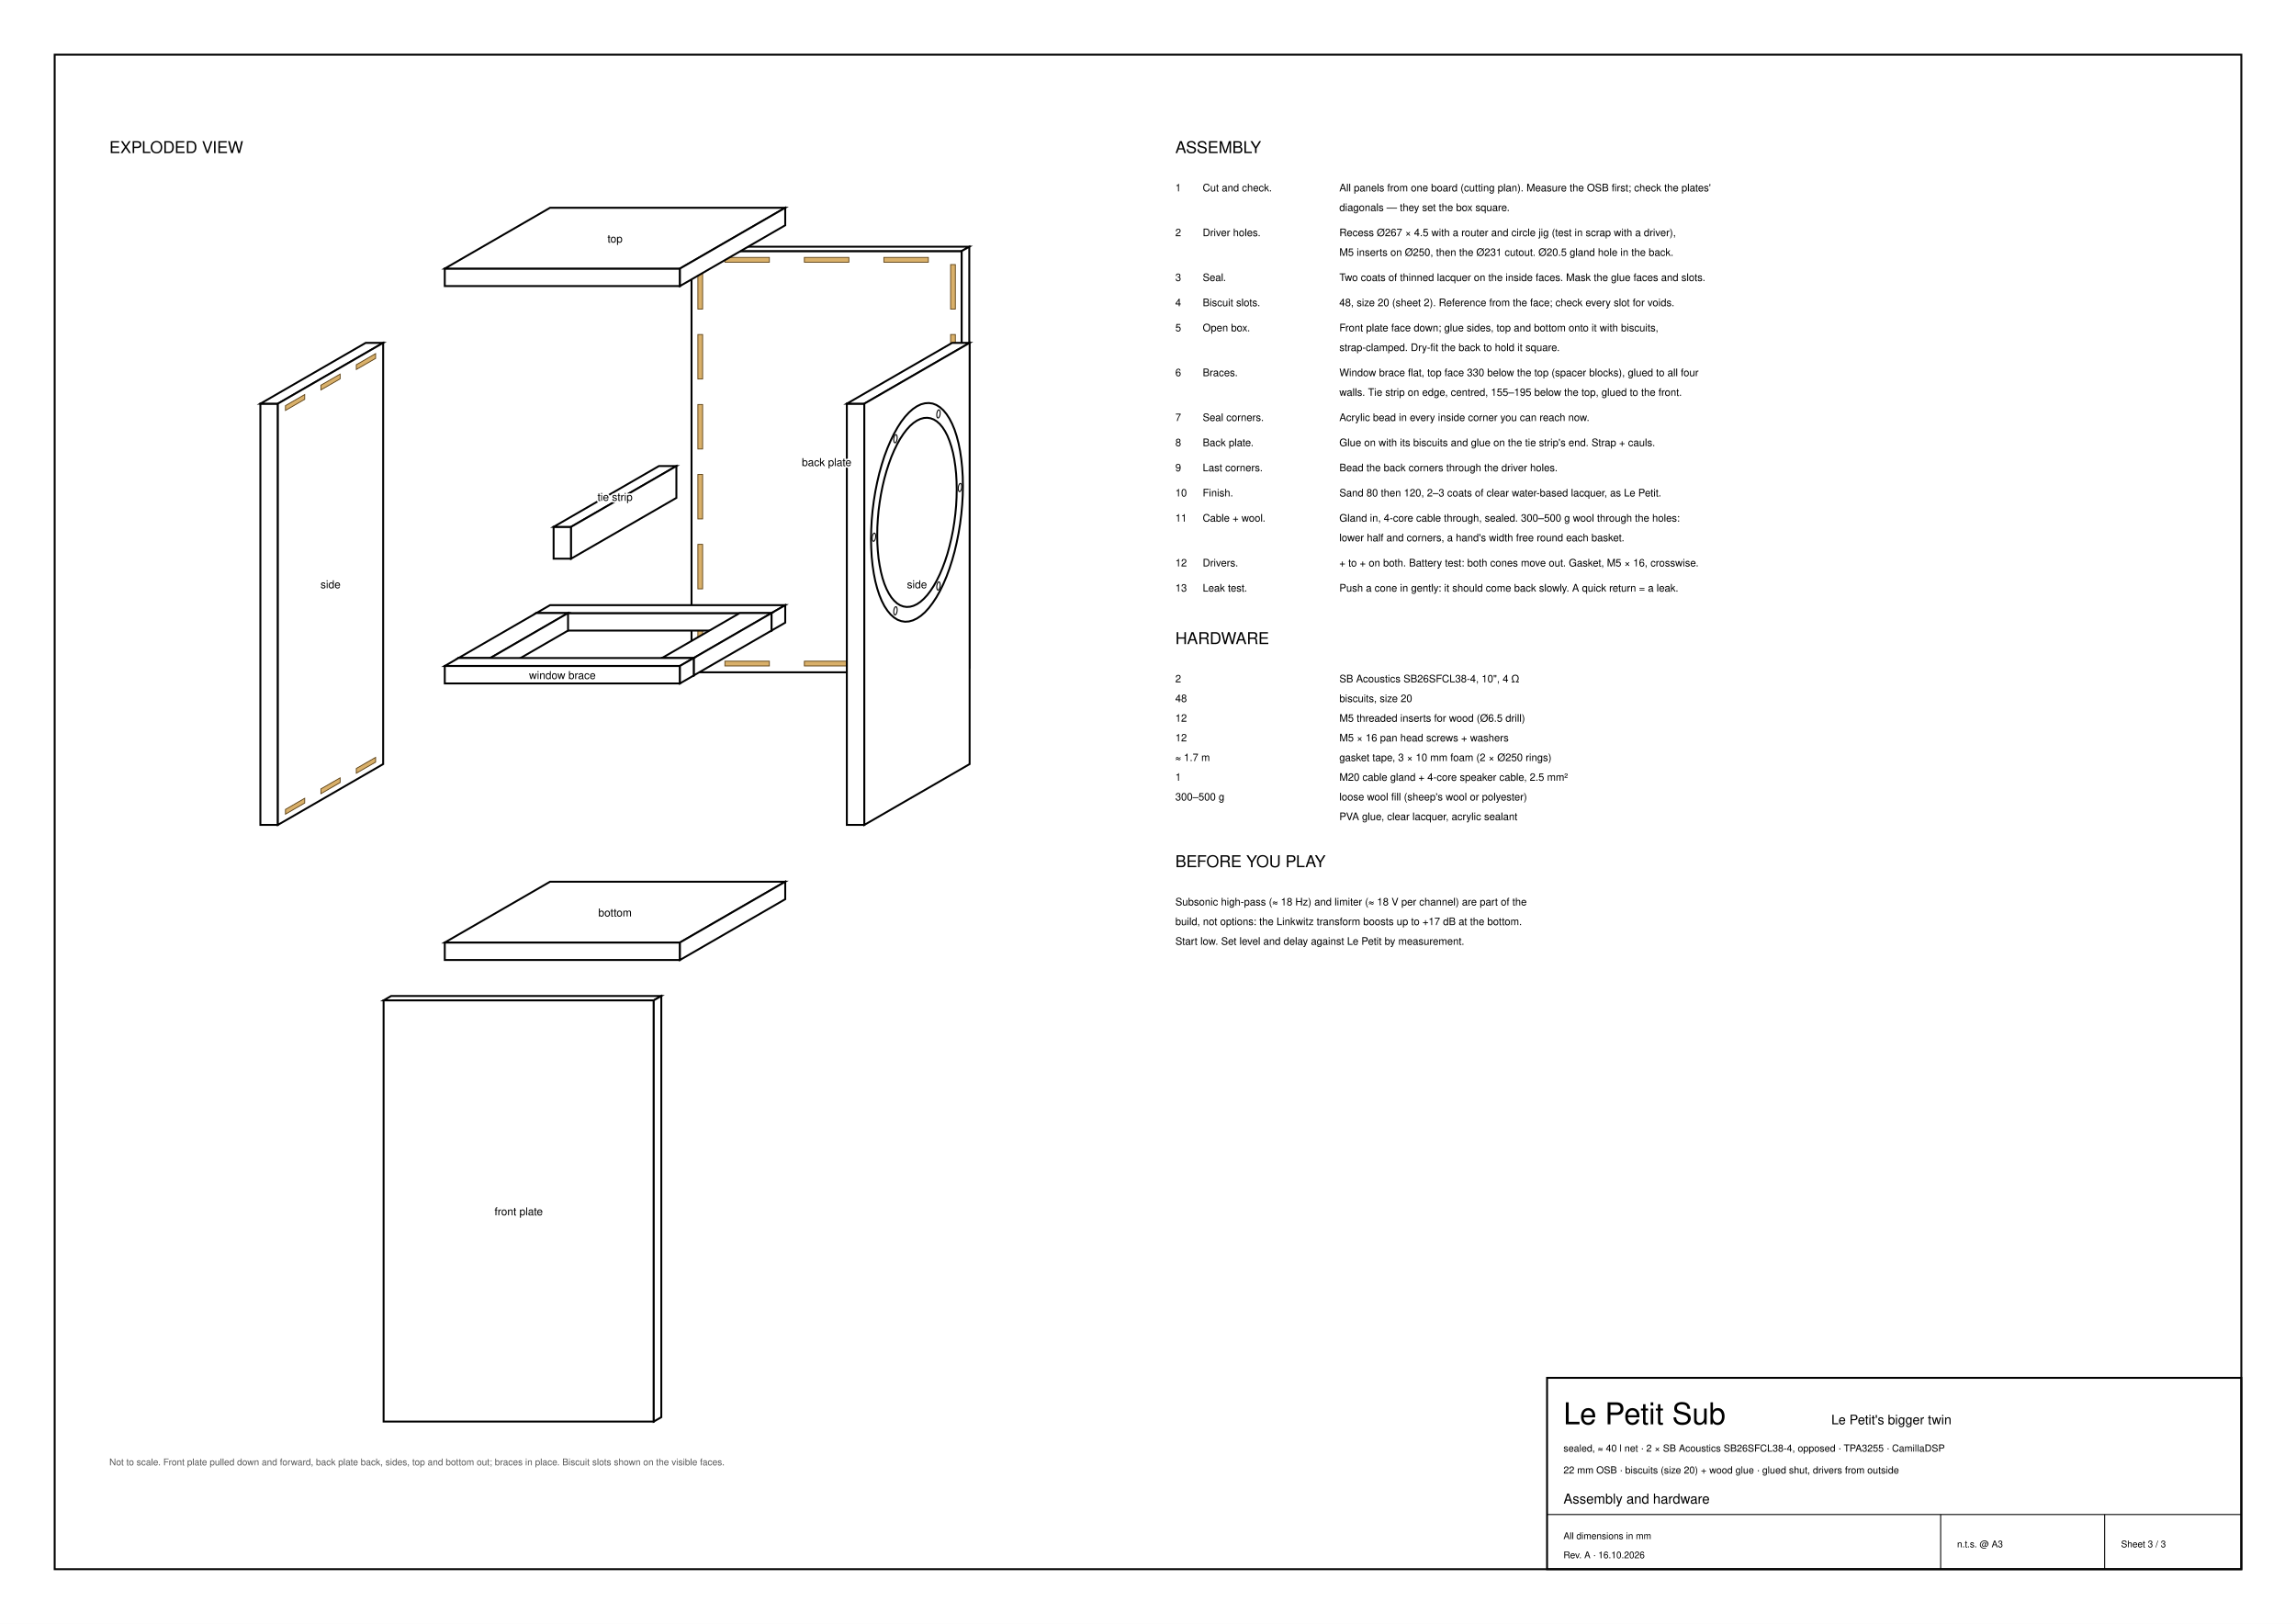
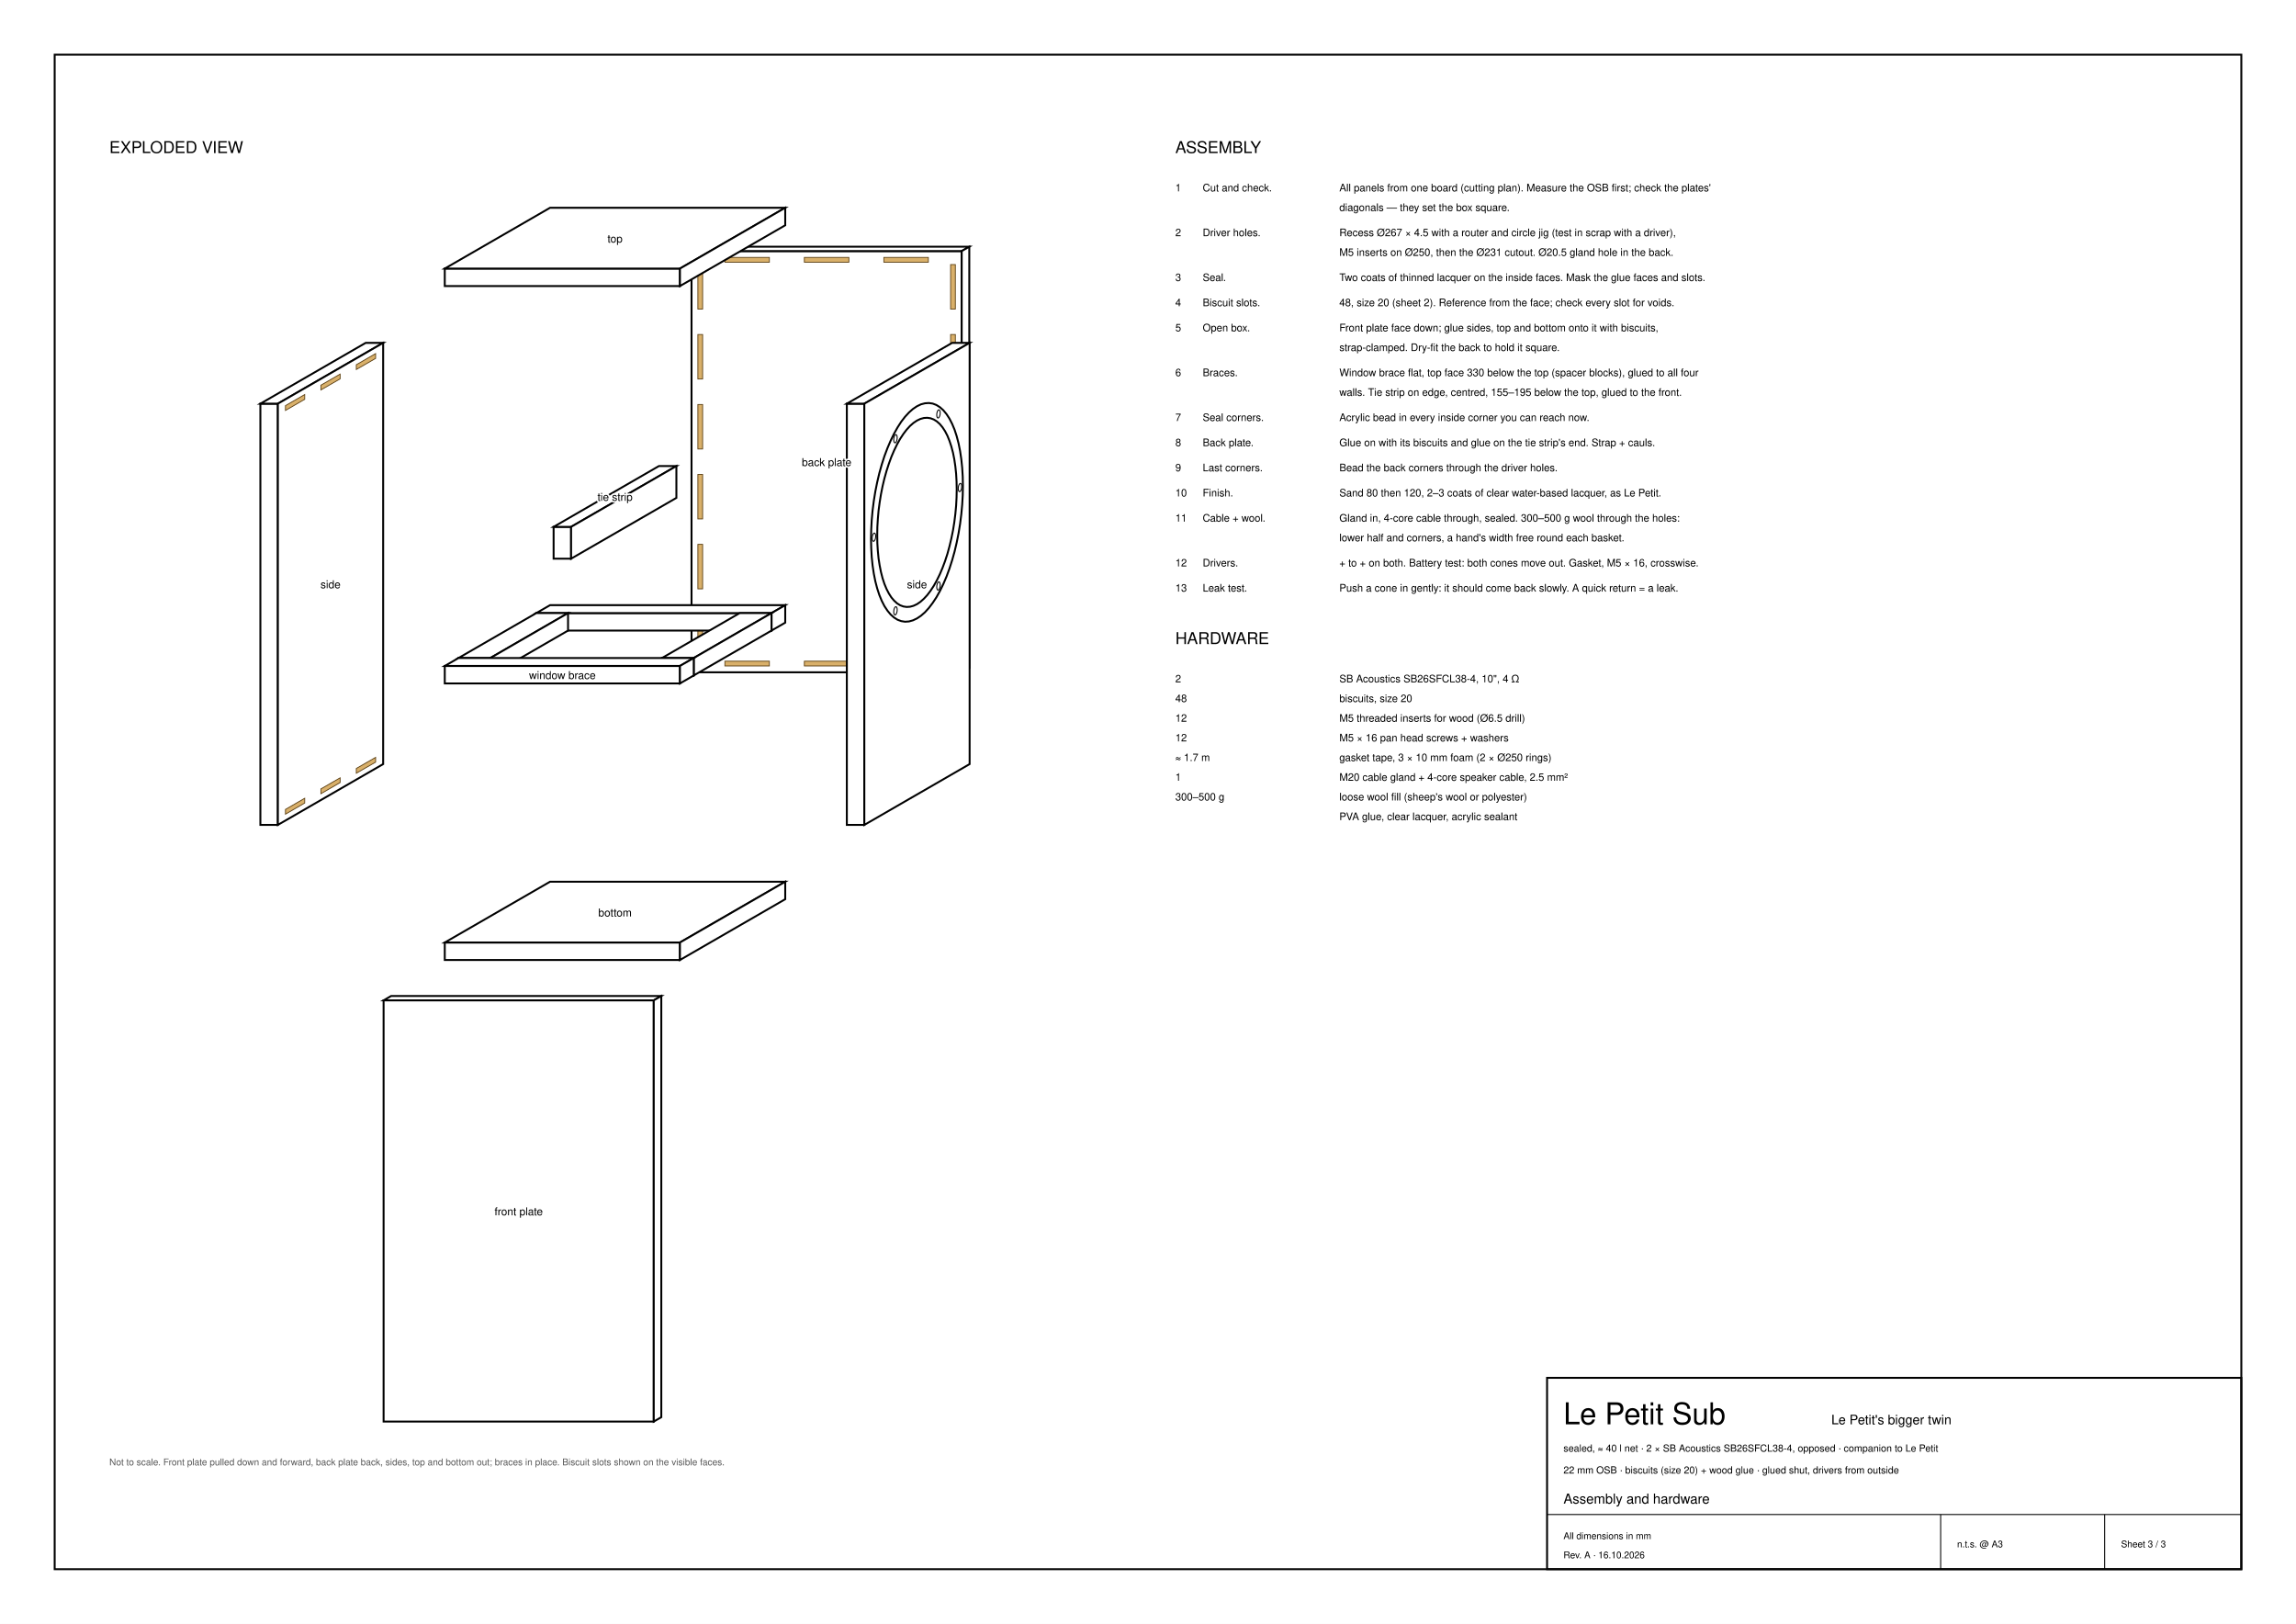
<svg xmlns="http://www.w3.org/2000/svg" width="420mm" height="297mm" viewBox="0 0 420 297">
  <style>
text{font-family:Helvetica,Arial,sans-serif;fill:#000}
.o{stroke:#000;stroke-width:.35;fill:none}.t{stroke:#000;stroke-width:.18;fill:none}
.hd{stroke:#000;stroke-width:.18;fill:none;stroke-dasharray:1.2 .8}
.c{stroke:#000;stroke-width:.13;fill:none;stroke-dasharray:4 .8 .6 .8}
.d{stroke:#000;stroke-width:.13;fill:none}
.cut{stroke:#000;stroke-width:.35;fill:url(#h)}.cutw{stroke:none;fill:#fff}
.bis{fill:#d9b06a;stroke:#5a3e12;stroke-width:.15}
.bish{fill:#f3e6c9;stroke:#5a3e12;stroke-width:.15;stroke-dasharray:.8 .5}
.drv{fill:#8a9097;stroke:#000;stroke-width:.25}.mag{fill:#4a4f55;stroke:#000;stroke-width:.25}
.gk{fill:#2b2b2b;stroke:none}.ins{fill:#c9a74a;stroke:#000;stroke-width:.2}
.wool{fill:#efede6;stroke:#9a958a;stroke-width:.15;stroke-dasharray:.6 .6}
.g{fill:#555}.w{fill:#fff}.ow{stroke:#000;stroke-width:.35;fill:#fff}
.lb{paint-order:stroke;stroke:#fff;stroke-width:.6;stroke-linejoin:round}
.arr{stroke:#b3461f;stroke-width:.5;fill:none}.arrh{fill:#b3461f}
</style>
  <defs>
    <pattern id="h" width="1.2" height="1.2" patternUnits="userSpaceOnUse" patternTransform="rotate(45)">
      <line x1="0" y1="0" x2="0" y2="1.2" stroke="#000" stroke-width=".12" />
    </pattern>
  </defs>
  <rect x="0" y="0" width="420" height="297" fill="#fff" />
  <text x="20" y="28" font-size="3.0">EXPLODED VIEW</text>
  <polygon points="126.5,122.96 175.92,122.96 175.92,45.92 126.5,45.92" class="ow" />
  <polygon points="126.5,45.92 175.92,45.92 177.31,45.12 127.88,45.12" class="ow" />
  <polygon points="175.92,122.96 177.31,122.16 177.31,45.12 175.92,45.92" class="ow" />
  <polygon points="127.66,56.53 127.66,48.39 128.53,48.39 128.53,56.53" class="bis" />
  <polygon points="127.66,69.32 127.66,61.18 128.53,61.18 128.53,69.32" class="bis" />
  <polygon points="127.66,82.12 127.66,73.98 128.53,73.98 128.53,82.12" class="bis" />
  <polygon points="127.66,94.91 127.66,86.77 128.53,86.77 128.53,94.91" class="bis" />
  <polygon points="127.66,107.7 127.66,99.56 128.53,99.56 128.53,107.7" class="bis" />
  <polygon points="127.66,120.49 127.66,112.35 128.53,112.35 128.53,120.49" class="bis" />
  <polygon points="173.89,56.53 173.89,48.39 174.76,48.39 174.76,56.53" class="bis" />
  <polygon points="173.89,69.32 173.89,61.18 174.76,61.18 174.76,69.32" class="bis" />
  <polygon points="173.89,82.12 173.89,73.98 174.76,73.98 174.76,82.12" class="bis" />
  <polygon points="173.89,94.91 173.89,86.77 174.76,86.77 174.76,94.91" class="bis" />
  <polygon points="173.89,107.7 173.89,99.56 174.76,99.56 174.76,107.7" class="bis" />
  <polygon points="173.89,120.49 173.89,112.35 174.76,112.35 174.76,120.49" class="bis" />
  <polygon points="132.6,121.8 140.74,121.8 140.74,120.93 132.6,120.93" class="bis" />
  <polygon points="147.14,121.8 155.28,121.8 155.28,120.93 147.14,120.93" class="bis" />
  <polygon points="161.68,121.8 169.82,121.8 169.82,120.93 161.68,120.93" class="bis" />
  <polygon points="132.6,47.96 140.74,47.96 140.74,47.08 132.6,47.08" class="bis" />
  <polygon points="147.14,47.96 155.28,47.96 155.28,47.08 147.14,47.08" class="bis" />
  <polygon points="161.68,47.96 169.82,47.96 169.82,47.08 161.68,47.08" class="bis" />
  <polygon points="47.63,150.87 50.83,150.87 50.83,73.83 47.63,73.83" class="ow" />
  <polygon points="47.63,73.83 50.83,73.83 70.09,62.71 66.89,62.71" class="ow" />
  <polygon points="50.83,150.87 70.09,139.75 70.09,62.71 50.83,73.83" class="ow" />
  <polygon points="52.22,148.91 55.74,146.87 55.74,146 52.22,148.04" class="bis" />
  <polygon points="52.22,75.07 55.74,73.03 55.74,72.16 52.22,74.19" class="bis" />
  <polygon points="58.7,145.17 62.22,143.13 62.22,142.26 58.7,144.29" class="bis" />
  <polygon points="58.7,71.32 62.22,69.29 62.22,68.42 58.7,70.45" class="bis" />
  <polygon points="65.18,141.42 68.71,139.39 68.71,138.52 65.18,140.55" class="bis" />
  <polygon points="65.18,67.58 68.71,65.55 68.71,64.67 65.18,66.71" class="bis" />
  <polygon points="81.36,175.58 124.38,175.58 124.38,172.38 81.36,172.38" class="ow" />
  <polygon points="81.36,172.38 124.38,172.38 143.64,161.26 100.62,161.26" class="ow" />
  <polygon points="124.38,175.58 143.64,164.46 143.64,161.26 124.38,172.38" class="ow" />
  <polygon points="98.1,115.33 141.13,115.33 141.13,112.13 98.1,112.13" class="ow" />
  <polygon points="98.1,112.13 141.13,112.13 143.64,110.68 100.62,110.68" class="ow" />
  <polygon points="141.13,115.33 143.64,113.88 143.64,110.68 141.13,112.13" class="ow" />
  <polygon points="83.87,123.54 89.69,123.54 89.69,120.35 83.87,120.35" class="ow" />
  <polygon points="83.87,120.35 89.69,120.35 103.91,112.13 98.1,112.13" class="ow" />
  <polygon points="89.69,123.54 103.91,115.33 103.91,112.13 89.69,120.35" class="ow" />
  <polygon points="70.17,260 119.59,260 119.59,182.96 70.17,182.96" class="ow" />
  <polygon points="70.17,182.96 119.59,182.96 120.97,182.16 71.55,182.16" class="ow" />
  <polygon points="119.59,260 120.97,259.2 120.97,182.16 119.59,182.96" class="ow" />
  <polygon points="101.27,102.18 104.47,102.18 104.47,96.36 101.27,96.36" class="ow" />
  <polygon points="101.27,96.36 104.47,96.36 123.73,85.24 120.53,85.24" class="ow" />
  <polygon points="104.47,102.18 123.73,91.06 123.73,85.24 104.47,96.36" class="ow" />
  <polygon points="121.09,123.54 126.9,123.54 126.9,120.35 121.09,120.35" class="ow" />
  <polygon points="121.09,120.35 126.9,120.35 141.13,112.13 135.31,112.13" class="ow" />
  <polygon points="126.9,123.54 141.13,115.33 141.13,112.13 126.9,120.35" class="ow" />
  <polygon points="81.36,125 124.38,125 124.38,121.8 81.36,121.8" class="ow" />
  <polygon points="81.36,121.8 124.38,121.8 126.9,120.35 83.87,120.35" class="ow" />
  <polygon points="124.38,125 126.9,123.54 126.9,120.35 124.38,121.8" class="ow" />
  <polygon points="81.36,52.32 124.38,52.32 124.38,49.12 81.36,49.12" class="ow" />
  <polygon points="81.36,49.12 124.38,49.12 143.64,38 100.62,38" class="ow" />
  <polygon points="124.38,52.32 143.64,41.2 143.64,38 124.38,49.12" class="ow" />
  <polygon points="154.91,150.87 158.11,150.87 158.11,73.83 154.91,73.83" class="ow" />
  <polygon points="154.91,73.83 158.11,73.83 177.37,62.71 174.17,62.71" class="ow" />
  <polygon points="158.11,150.87 177.37,139.75 177.37,62.71 158.11,73.83" class="ow" />
  <polygon points="176.14,88.86 176.11,87.18 176.01,85.56 175.85,84 175.63,82.51 175.35,81.11 175.01,79.8 174.62,78.6 174.17,77.52 173.68,76.56 173.14,75.73 172.56,75.03 171.94,74.48 171.29,74.07 170.61,73.81 169.91,73.71 169.2,73.76 168.47,73.95 167.74,74.3 167,74.8 166.28,75.44 165.56,76.22 164.86,77.13 164.19,78.17 163.54,79.33 162.92,80.6 162.34,81.96 161.79,83.42 161.3,84.95 160.85,86.55 160.46,88.21 160.12,89.9 159.84,91.63 159.62,93.37 159.46,95.12 159.37,96.85 159.33,98.56 159.37,100.23 159.46,101.86 159.62,103.42 159.84,104.9 160.12,106.31 160.46,107.61 160.85,108.81 161.3,109.9 161.79,110.86 162.34,111.69 162.92,112.39 163.54,112.94 164.19,113.35 164.86,113.6 165.56,113.71 166.28,113.66 167,113.46 167.74,113.11 168.47,112.62 169.2,111.98 169.91,111.2 170.61,110.28 171.29,109.25 171.94,108.09 172.56,106.82 173.14,105.46 173.68,104 174.17,102.47 174.62,100.87 175.01,99.21 175.35,97.51 175.63,95.79 175.85,94.05 176.01,92.3 176.11,90.57" class="o" />
  <polygon points="175.01,89.51 174.98,88.06 174.9,86.66 174.76,85.31 174.57,84.02 174.33,82.81 174.03,81.68 173.69,80.64 173.31,79.7 172.88,78.87 172.41,78.15 171.91,77.55 171.37,77.07 170.81,76.72 170.22,76.5 169.62,76.41 169,76.45 168.37,76.62 167.74,76.92 167.1,77.35 166.47,77.9 165.85,78.58 165.25,79.37 164.66,80.27 164.1,81.27 163.57,82.36 163.06,83.55 162.6,84.81 162.17,86.13 161.78,87.52 161.44,88.95 161.15,90.42 160.91,91.91 160.71,93.42 160.58,94.93 160.49,96.43 160.47,97.91 160.49,99.35 160.58,100.76 160.71,102.11 160.91,103.4 161.15,104.61 161.44,105.74 161.78,106.78 162.17,107.72 162.6,108.55 163.06,109.27 163.57,109.87 164.1,110.35 164.66,110.7 165.25,110.92 165.85,111.01 166.47,110.97 167.1,110.8 167.74,110.5 168.37,110.07 169,109.51 169.62,108.84 170.22,108.05 170.81,107.15 171.37,106.15 171.91,105.05 172.41,103.87 172.88,102.61 173.31,101.29 173.69,99.9 174.03,98.47 174.33,97 174.57,95.51 174.76,94 174.9,92.49 174.98,90.99" class="o" />
  <polygon points="175.92,88.98 175.92,88.92 175.91,88.86 175.91,88.8 175.9,88.75 175.89,88.69 175.88,88.65 175.86,88.6 175.85,88.56 175.83,88.52 175.81,88.49 175.78,88.47 175.76,88.45 175.74,88.43 175.71,88.42 175.69,88.42 175.66,88.42 175.63,88.43 175.6,88.44 175.58,88.46 175.55,88.48 175.52,88.51 175.5,88.55 175.47,88.58 175.45,88.63 175.42,88.68 175.4,88.73 175.38,88.78 175.36,88.84 175.35,88.9 175.33,88.96 175.32,89.02 175.31,89.09 175.3,89.15 175.29,89.22 175.29,89.28 175.29,89.35 175.29,89.41 175.29,89.47 175.3,89.53 175.31,89.59 175.32,89.64 175.33,89.69 175.35,89.73 175.36,89.77 175.38,89.81 175.4,89.84 175.42,89.87 175.45,89.89 175.47,89.9 175.5,89.91 175.52,89.92 175.55,89.91 175.58,89.91 175.6,89.89 175.63,89.87 175.66,89.85 175.69,89.82 175.71,89.79 175.74,89.75 175.76,89.71 175.78,89.66 175.81,89.61 175.83,89.55 175.85,89.49 175.86,89.43 175.88,89.37 175.89,89.31 175.9,89.24 175.91,89.18 175.91,89.11 175.92,89.05" class="t" />
  <polygon points="171.99,75.52 171.98,75.46 171.98,75.4 171.97,75.34 171.97,75.28 171.96,75.23 171.94,75.18 171.93,75.14 171.91,75.1 171.89,75.06 171.87,75.03 171.85,75 171.83,74.98 171.8,74.97 171.78,74.96 171.75,74.95 171.73,74.95 171.7,74.96 171.67,74.98 171.64,74.99 171.62,75.02 171.59,75.05 171.56,75.08 171.54,75.12 171.51,75.16 171.49,75.21 171.47,75.26 171.45,75.32 171.43,75.37 171.41,75.43 171.4,75.5 171.39,75.56 171.37,75.62 171.37,75.69 171.36,75.75 171.36,75.82 171.36,75.88 171.36,75.95 171.36,76.01 171.37,76.07 171.37,76.12 171.39,76.17 171.4,76.22 171.41,76.27 171.43,76.31 171.45,76.34 171.47,76.38 171.49,76.4 171.51,76.42 171.54,76.44 171.56,76.45 171.59,76.45 171.62,76.45 171.64,76.44 171.67,76.43 171.7,76.41 171.73,76.39 171.75,76.36 171.78,76.32 171.8,76.28 171.83,76.24 171.85,76.19 171.87,76.14 171.89,76.09 171.91,76.03 171.93,75.97 171.94,75.91 171.96,75.84 171.97,75.78 171.97,75.71 171.98,75.65 171.98,75.58" class="t" />
  <polygon points="164.12,80.06 164.12,80 164.11,79.94 164.11,79.88 164.1,79.83 164.09,79.77 164.08,79.72 164.06,79.68 164.04,79.64 164.03,79.6 164,79.57 163.98,79.55 163.96,79.52 163.94,79.51 163.91,79.5 163.88,79.5 163.86,79.5 163.83,79.5 163.8,79.52 163.78,79.54 163.75,79.56 163.72,79.59 163.69,79.62 163.67,79.66 163.65,79.71 163.62,79.75 163.6,79.8 163.58,79.86 163.56,79.92 163.54,79.98 163.53,80.04 163.52,80.1 163.51,80.17 163.5,80.23 163.49,80.3 163.49,80.36 163.49,80.43 163.49,80.49 163.49,80.55 163.5,80.61 163.51,80.66 163.52,80.72 163.53,80.77 163.54,80.81 163.56,80.85 163.58,80.89 163.6,80.92 163.62,80.94 163.65,80.96 163.67,80.98 163.69,80.99 163.72,80.99 163.75,80.99 163.78,80.98 163.8,80.97 163.83,80.95 163.86,80.93 163.88,80.9 163.91,80.87 163.94,80.83 163.96,80.78 163.98,80.74 164,80.68 164.03,80.63 164.04,80.57 164.06,80.51 164.08,80.45 164.09,80.39 164.1,80.32 164.11,80.26 164.11,80.19 164.12,80.13" class="t" />
  <polygon points="160.18,98.07 160.18,98.01 160.18,97.95 160.17,97.89 160.16,97.83 160.15,97.78 160.14,97.73 160.13,97.69 160.11,97.65 160.09,97.61 160.07,97.58 160.05,97.55 160.03,97.53 160,97.52 159.98,97.51 159.95,97.5 159.92,97.5 159.9,97.51 159.87,97.52 159.84,97.54 159.81,97.57 159.79,97.6 159.76,97.63 159.74,97.67 159.71,97.71 159.69,97.76 159.67,97.81 159.65,97.87 159.63,97.92 159.61,97.98 159.6,98.05 159.58,98.11 159.57,98.17 159.56,98.24 159.56,98.3 159.56,98.37 159.55,98.43 159.56,98.5 159.56,98.56 159.56,98.62 159.57,98.67 159.58,98.72 159.6,98.77 159.61,98.82 159.63,98.86 159.65,98.89 159.67,98.92 159.69,98.95 159.71,98.97 159.74,98.99 159.76,99 159.79,99 159.81,99 159.84,98.99 159.87,98.98 159.9,98.96 159.92,98.94 159.95,98.91 159.98,98.87 160,98.83 160.03,98.79 160.05,98.74 160.07,98.69 160.09,98.64 160.11,98.58 160.13,98.52 160.14,98.46 160.15,98.39 160.16,98.33 160.17,98.26 160.18,98.2 160.18,98.13" class="t" />
  <polygon points="164.12,111.53 164.12,111.47 164.11,111.41 164.11,111.35 164.1,111.3 164.09,111.24 164.08,111.2 164.06,111.15 164.04,111.11 164.03,111.07 164,111.04 163.98,111.02 163.96,111 163.94,110.98 163.91,110.97 163.88,110.97 163.86,110.97 163.83,110.98 163.8,110.99 163.78,111.01 163.75,111.03 163.72,111.06 163.69,111.09 163.67,111.13 163.65,111.18 163.62,111.22 163.6,111.28 163.58,111.33 163.56,111.39 163.54,111.45 163.53,111.51 163.52,111.57 163.51,111.64 163.5,111.7 163.49,111.77 163.49,111.83 163.49,111.9 163.49,111.96 163.49,112.02 163.5,112.08 163.51,112.14 163.52,112.19 163.53,112.24 163.54,112.28 163.56,112.32 163.58,112.36 163.6,112.39 163.62,112.42 163.65,112.44 163.67,112.45 163.69,112.46 163.72,112.46 163.75,112.46 163.78,112.46 163.8,112.44 163.83,112.42 163.86,112.4 163.88,112.37 163.91,112.34 163.94,112.3 163.96,112.25 163.98,112.21 164,112.16 164.03,112.1 164.04,112.04 164.06,111.98 164.08,111.92 164.09,111.86 164.1,111.79 164.11,111.73 164.11,111.66 164.12,111.6" class="t" />
  <polygon points="171.99,106.99 171.98,106.93 171.98,106.87 171.97,106.81 171.97,106.75 171.96,106.7 171.94,106.65 171.93,106.61 171.91,106.57 171.89,106.53 171.87,106.5 171.85,106.47 171.83,106.45 171.8,106.44 171.78,106.43 171.75,106.42 171.73,106.43 171.7,106.43 171.67,106.45 171.64,106.47 171.62,106.49 171.59,106.52 171.56,106.55 171.54,106.59 171.51,106.63 171.49,106.68 171.47,106.73 171.45,106.79 171.43,106.85 171.41,106.91 171.4,106.97 171.39,107.03 171.37,107.1 171.37,107.16 171.36,107.23 171.36,107.29 171.36,107.36 171.36,107.42 171.36,107.48 171.37,107.54 171.37,107.59 171.39,107.65 171.4,107.69 171.41,107.74 171.43,107.78 171.45,107.82 171.47,107.85 171.49,107.87 171.51,107.89 171.54,107.91 171.56,107.92 171.59,107.92 171.62,107.92 171.64,107.91 171.67,107.9 171.7,107.88 171.73,107.86 171.75,107.83 171.78,107.79 171.8,107.76 171.83,107.71 171.85,107.66 171.87,107.61 171.89,107.56 171.91,107.5 171.93,107.44 171.94,107.38 171.96,107.32 171.97,107.25 171.97,107.19 171.98,107.12 171.98,107.06" class="t" />
  <text x="151.21" y="85.24" font-size="2.0" text-anchor="middle" class="lb">back plate</text>
  <text x="60.46" y="107.59" font-size="2.0" text-anchor="middle" class="lb">side</text>
  <text x="112.5" y="167.62" font-size="2.0" text-anchor="middle" class="lb">bottom</text>
  <text x="94.88" y="222.28" font-size="2.0" text-anchor="middle" class="lb">front plate</text>
  <text x="112.5" y="91.6" font-size="2.0" text-anchor="middle" class="lb">tie strip</text>
  <text x="102.87" y="124.2" font-size="2.0" text-anchor="middle" class="lb">window brace</text>
  <text x="112.5" y="44.36" font-size="2.0" text-anchor="middle" class="lb">top</text>
  <text x="167.74" y="107.59" font-size="2.0" text-anchor="middle" class="lb">side</text>
  <text x="20" y="268" font-size="1.7" style="fill:#555">Not to scale. Front plate pulled down and forward, back plate back, sides, top and bottom out; braces in place. Biscuit slots shown on the visible faces.</text>
  <text x="215" y="28" font-size="3.0">ASSEMBLY</text>
  <text x="215" y="35" font-size="1.9">1</text>
  <text x="220" y="35" font-size="1.9">Cut and check.</text>
  <text x="245" y="35" font-size="1.9">All panels from one board (cutting plan). Measure the OSB first; check the plates'</text>
  <text x="245" y="38.6" font-size="1.9">diagonals — they set the box square.</text>
  <text x="215" y="43.2" font-size="1.9">2</text>
  <text x="220" y="43.2" font-size="1.9">Driver holes.</text>
  <text x="245" y="43.2" font-size="1.9">Recess Ø267 × 4.5 with a router and circle jig (test in scrap with a driver),</text>
  <text x="245" y="46.8" font-size="1.9">M5 inserts on Ø250, then the Ø231 cutout. Ø20.5 gland hole in the back.</text>
  <text x="215" y="51.4" font-size="1.9">3</text>
  <text x="220" y="51.4" font-size="1.9">Seal.</text>
  <text x="245" y="51.4" font-size="1.9">Two coats of thinned lacquer on the inside faces. Mask the glue faces and slots.</text>
  <text x="215" y="56" font-size="1.9">4</text>
  <text x="220" y="56" font-size="1.9">Biscuit slots.</text>
  <text x="245" y="56" font-size="1.9">48, size 20 (sheet 2). Reference from the face; check every slot for voids.</text>
  <text x="215" y="60.6" font-size="1.9">5</text>
  <text x="220" y="60.6" font-size="1.9">Open box.</text>
  <text x="245" y="60.6" font-size="1.9">Front plate face down; glue sides, top and bottom onto it with biscuits,</text>
  <text x="245" y="64.2" font-size="1.9">strap-clamped. Dry-fit the back to hold it square.</text>
  <text x="215" y="68.8" font-size="1.9">6</text>
  <text x="220" y="68.8" font-size="1.9">Braces.</text>
  <text x="245" y="68.8" font-size="1.9">Window brace flat, top face 330 below the top (spacer blocks), glued to all four</text>
  <text x="245" y="72.4" font-size="1.9">walls. Tie strip on edge, centred, 155–195 below the top, glued to the front.</text>
  <text x="215" y="77" font-size="1.9">7</text>
  <text x="220" y="77" font-size="1.9">Seal corners.</text>
  <text x="245" y="77" font-size="1.9">Acrylic bead in every inside corner you can reach now.</text>
  <text x="215" y="81.6" font-size="1.9">8</text>
  <text x="220" y="81.6" font-size="1.9">Back plate.</text>
  <text x="245" y="81.6" font-size="1.9">Glue on with its biscuits and glue on the tie strip's end. Strap + cauls.</text>
  <text x="215" y="86.2" font-size="1.9">9</text>
  <text x="220" y="86.2" font-size="1.9">Last corners.</text>
  <text x="245" y="86.2" font-size="1.9">Bead the back corners through the driver holes.</text>
  <text x="215" y="90.8" font-size="1.9">10</text>
  <text x="220" y="90.8" font-size="1.9">Finish.</text>
  <text x="245" y="90.8" font-size="1.9">Sand 80 then 120, 2–3 coats of clear water-based lacquer, as Le Petit.</text>
  <text x="215" y="95.4" font-size="1.9">11</text>
  <text x="220" y="95.4" font-size="1.9">Cable + wool.</text>
  <text x="245" y="95.4" font-size="1.9">Gland in, 4-core cable through, sealed. 300–500 g wool through the holes:</text>
  <text x="245" y="99" font-size="1.9">lower half and corners, a hand's width free round each basket.</text>
  <text x="215" y="103.6" font-size="1.9">12</text>
  <text x="220" y="103.6" font-size="1.9">Drivers.</text>
  <text x="245" y="103.6" font-size="1.9">+ to + on both. Battery test: both cones move out. Gasket, M5 × 16, crosswise.</text>
  <text x="215" y="108.2" font-size="1.9">13</text>
  <text x="220" y="108.2" font-size="1.9">Leak test.</text>
  <text x="245" y="108.2" font-size="1.9">Push a cone in gently: it should come back slowly. A quick return = a leak.</text>
  <text x="215" y="117.8" font-size="3.0">HARDWARE</text>
  <text x="215" y="124.8" font-size="1.9">2</text>
  <text x="245" y="124.8" font-size="1.9">SB Acoustics SB26SFCL38-4, 10", 4 Ω</text>
  <text x="215" y="128.4" font-size="1.9">48</text>
  <text x="245" y="128.4" font-size="1.9">biscuits, size 20</text>
  <text x="215" y="132" font-size="1.9">12</text>
  <text x="245" y="132" font-size="1.9">M5 threaded inserts for wood (Ø6.5 drill)</text>
  <text x="215" y="135.6" font-size="1.9">12</text>
  <text x="245" y="135.6" font-size="1.9">M5 × 16 pan head screws + washers</text>
  <text x="215" y="139.2" font-size="1.9">≈ 1.7 m</text>
  <text x="245" y="139.2" font-size="1.9">gasket tape, 3 × 10 mm foam (2 × Ø250 rings)</text>
  <text x="215" y="142.8" font-size="1.9">1</text>
  <text x="245" y="142.8" font-size="1.9">M20 cable gland + 4-core speaker cable, 2.5 mm²</text>
  <text x="215" y="146.4" font-size="1.9">300–500 g</text>
  <text x="245" y="146.4" font-size="1.9">loose wool fill (sheep's wool or polyester)</text>
  <text x="215" y="150" font-size="1.9" />
  <text x="245" y="150" font-size="1.9">PVA glue, clear lacquer, acrylic sealant</text>
-   <text x="215" y="158.6" font-size="3.0">BEFORE YOU PLAY</text>
-   <text x="215" y="165.6" font-size="1.9">Subsonic high-pass (≈ 18 Hz) and limiter (≈ 18 V per channel) are part of the</text>
-   <text x="215" y="169.2" font-size="1.9">build, not options: the Linkwitz transform boosts up to +17 dB at the bottom.</text>
-   <text x="215" y="172.8" font-size="1.9">Start low. Set level and delay against Le Petit by measurement.</text>
  <rect x="10" y="10" width="400" height="277" class="o" />
  <rect x="283" y="252" width="127" height="35" class="o" />
  <text x="286" y="260.5" font-size="5.5">Le Petit Sub</text>
  <text x="335" y="260.5" font-size="2.4">Le Petit's bigger twin</text>
-   <text x="286" y="265.5" font-size="1.8">sealed, ≈ 40 l net · 2 × SB Acoustics SB26SFCL38-4, opposed · TPA3255 · CamillaDSP</text>
+   <text x="286" y="265.5" font-size="1.8">sealed, ≈ 40 l net · 2 × SB Acoustics SB26SFCL38-4, opposed · companion to Le Petit</text>
  <text x="286" y="269.5" font-size="1.8">22 mm OSB · biscuits (size 20) + wood glue · glued shut, drivers from outside</text>
  <text x="286" y="275" font-size="2.5">Assembly and hardware</text>
  <line x1="283" y1="277" x2="410" y2="277" class="t" />
  <line x1="355" y1="277" x2="355" y2="287" class="t" />
  <line x1="385" y1="277" x2="385" y2="287" class="t" />
  <text x="286" y="281.5" font-size="1.7">All dimensions in mm</text>
  <text x="286" y="285" font-size="1.7">Rev. A · 16.10.2026</text>
  <text x="358" y="283" font-size="1.7">n.t.s. @ A3</text>
  <text x="388" y="283" font-size="1.7">Sheet 3 / 3</text>
</svg>
